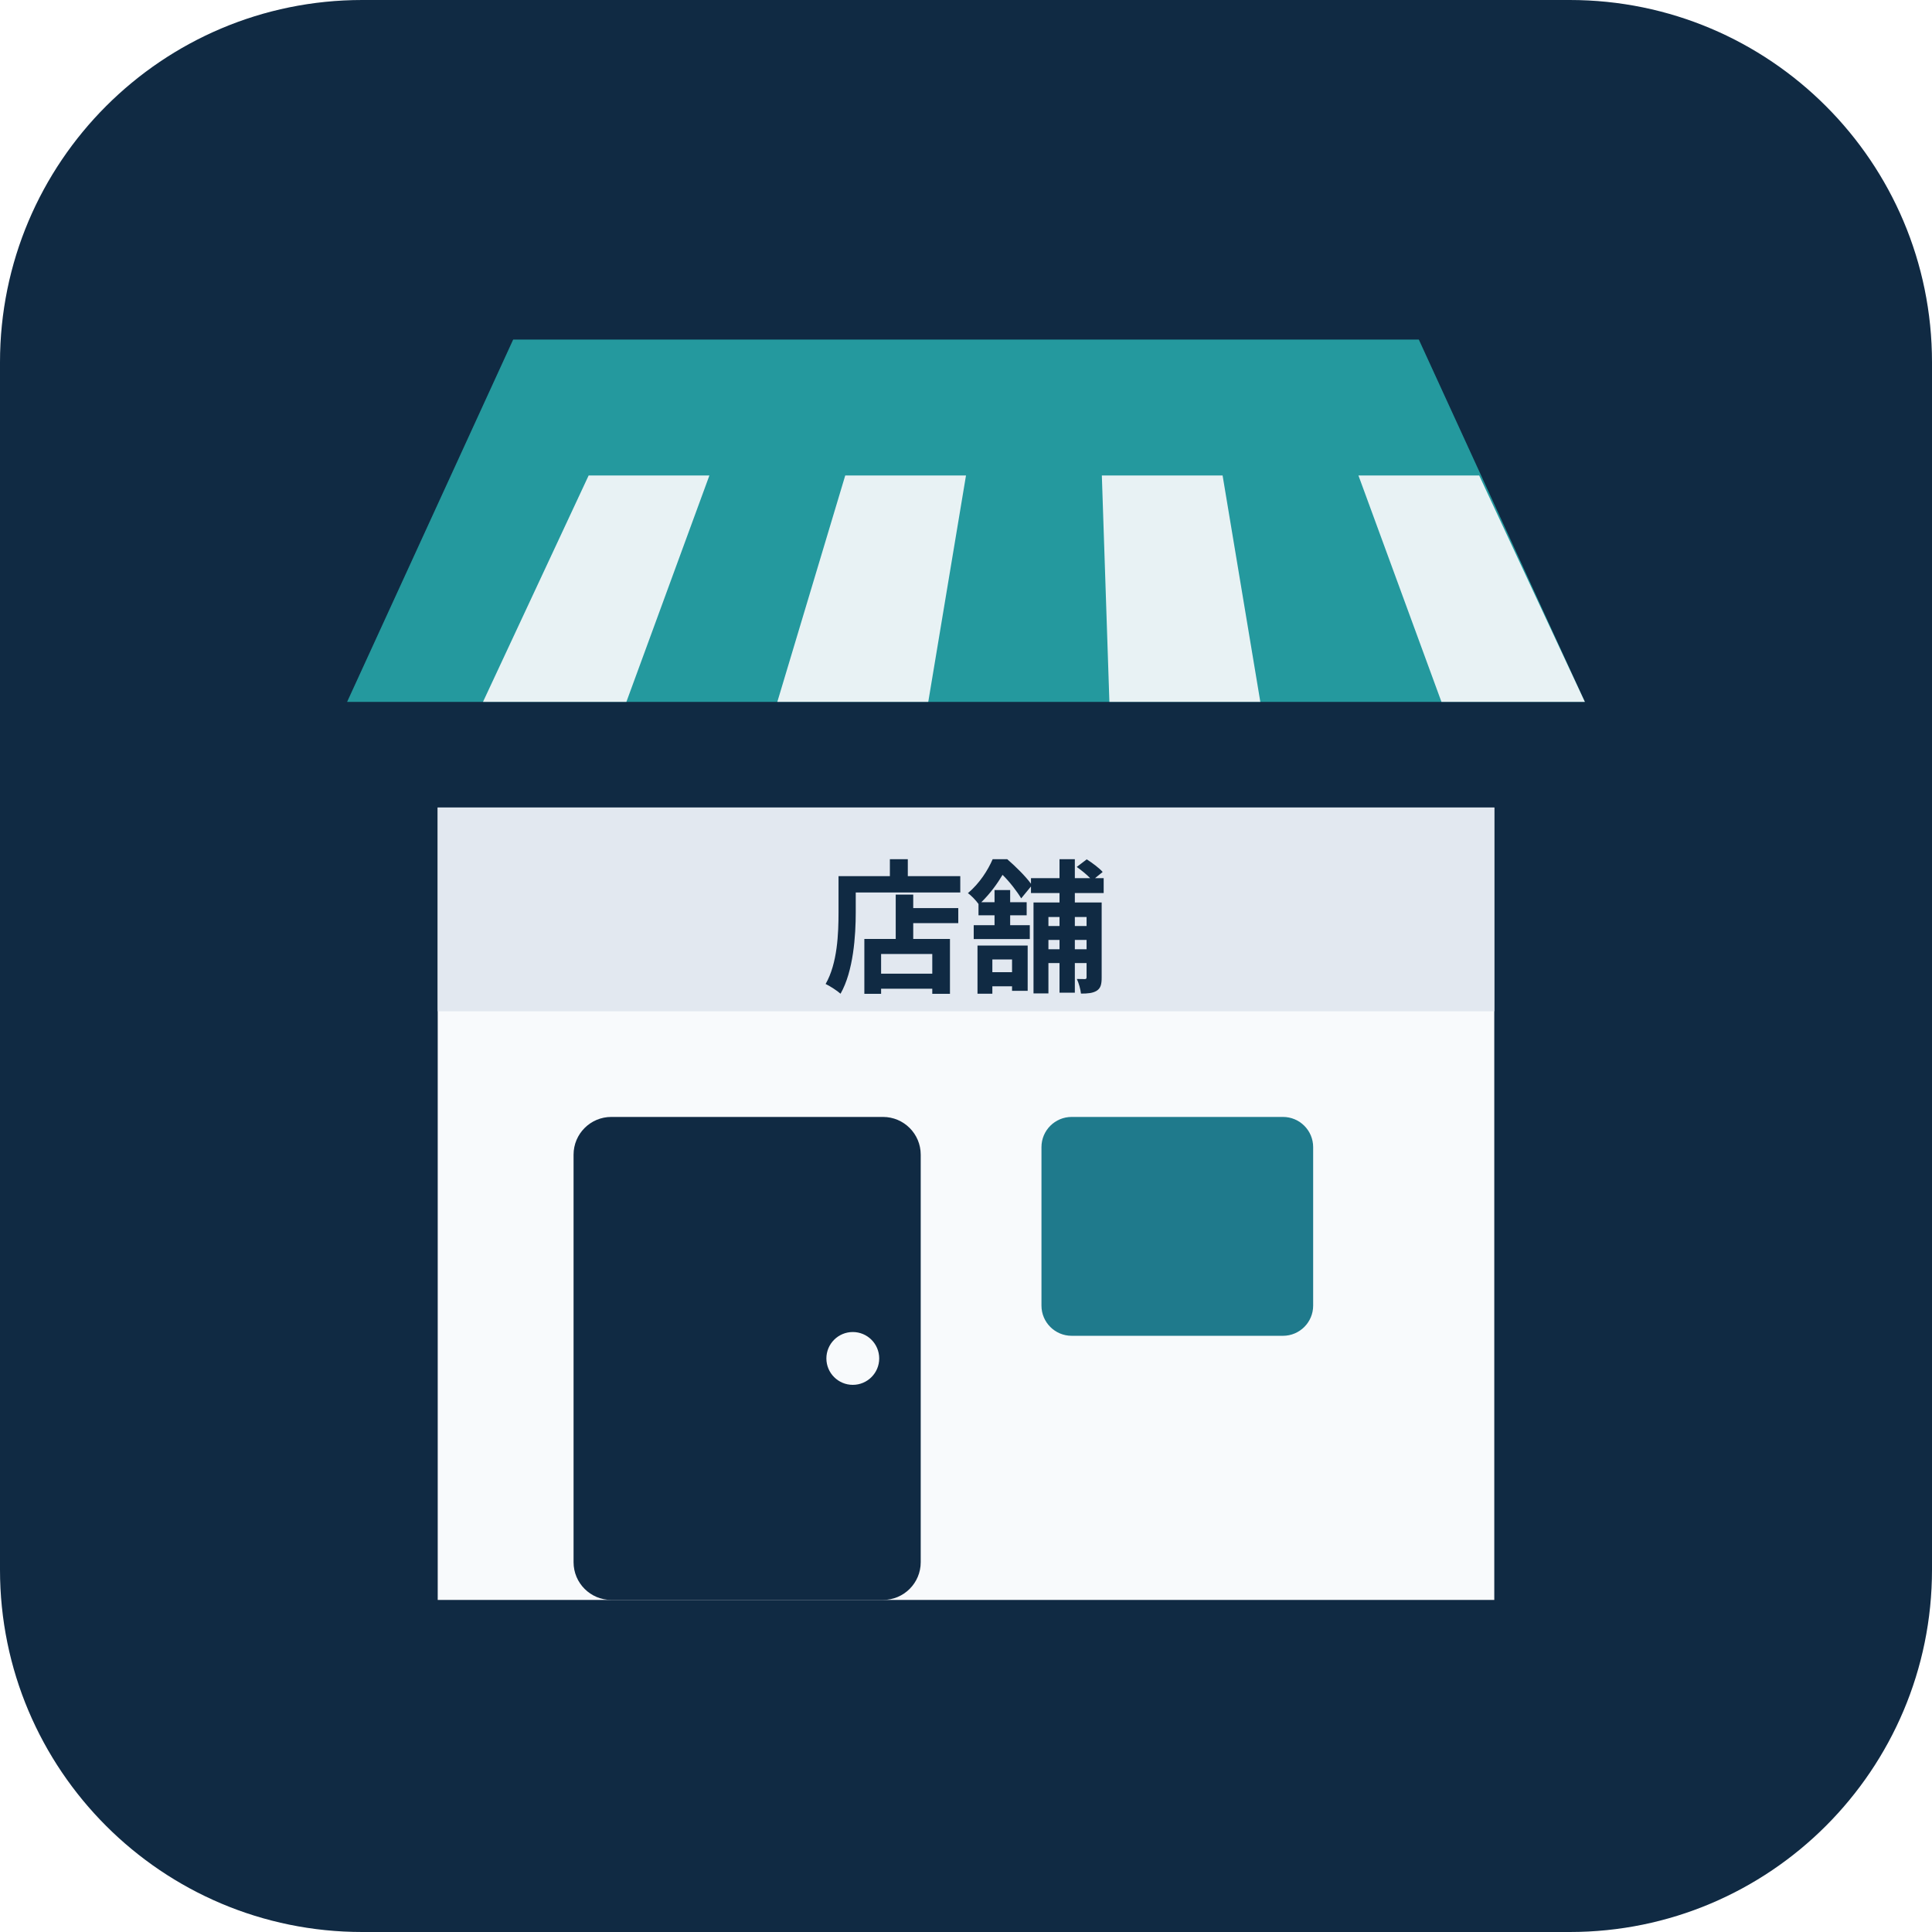
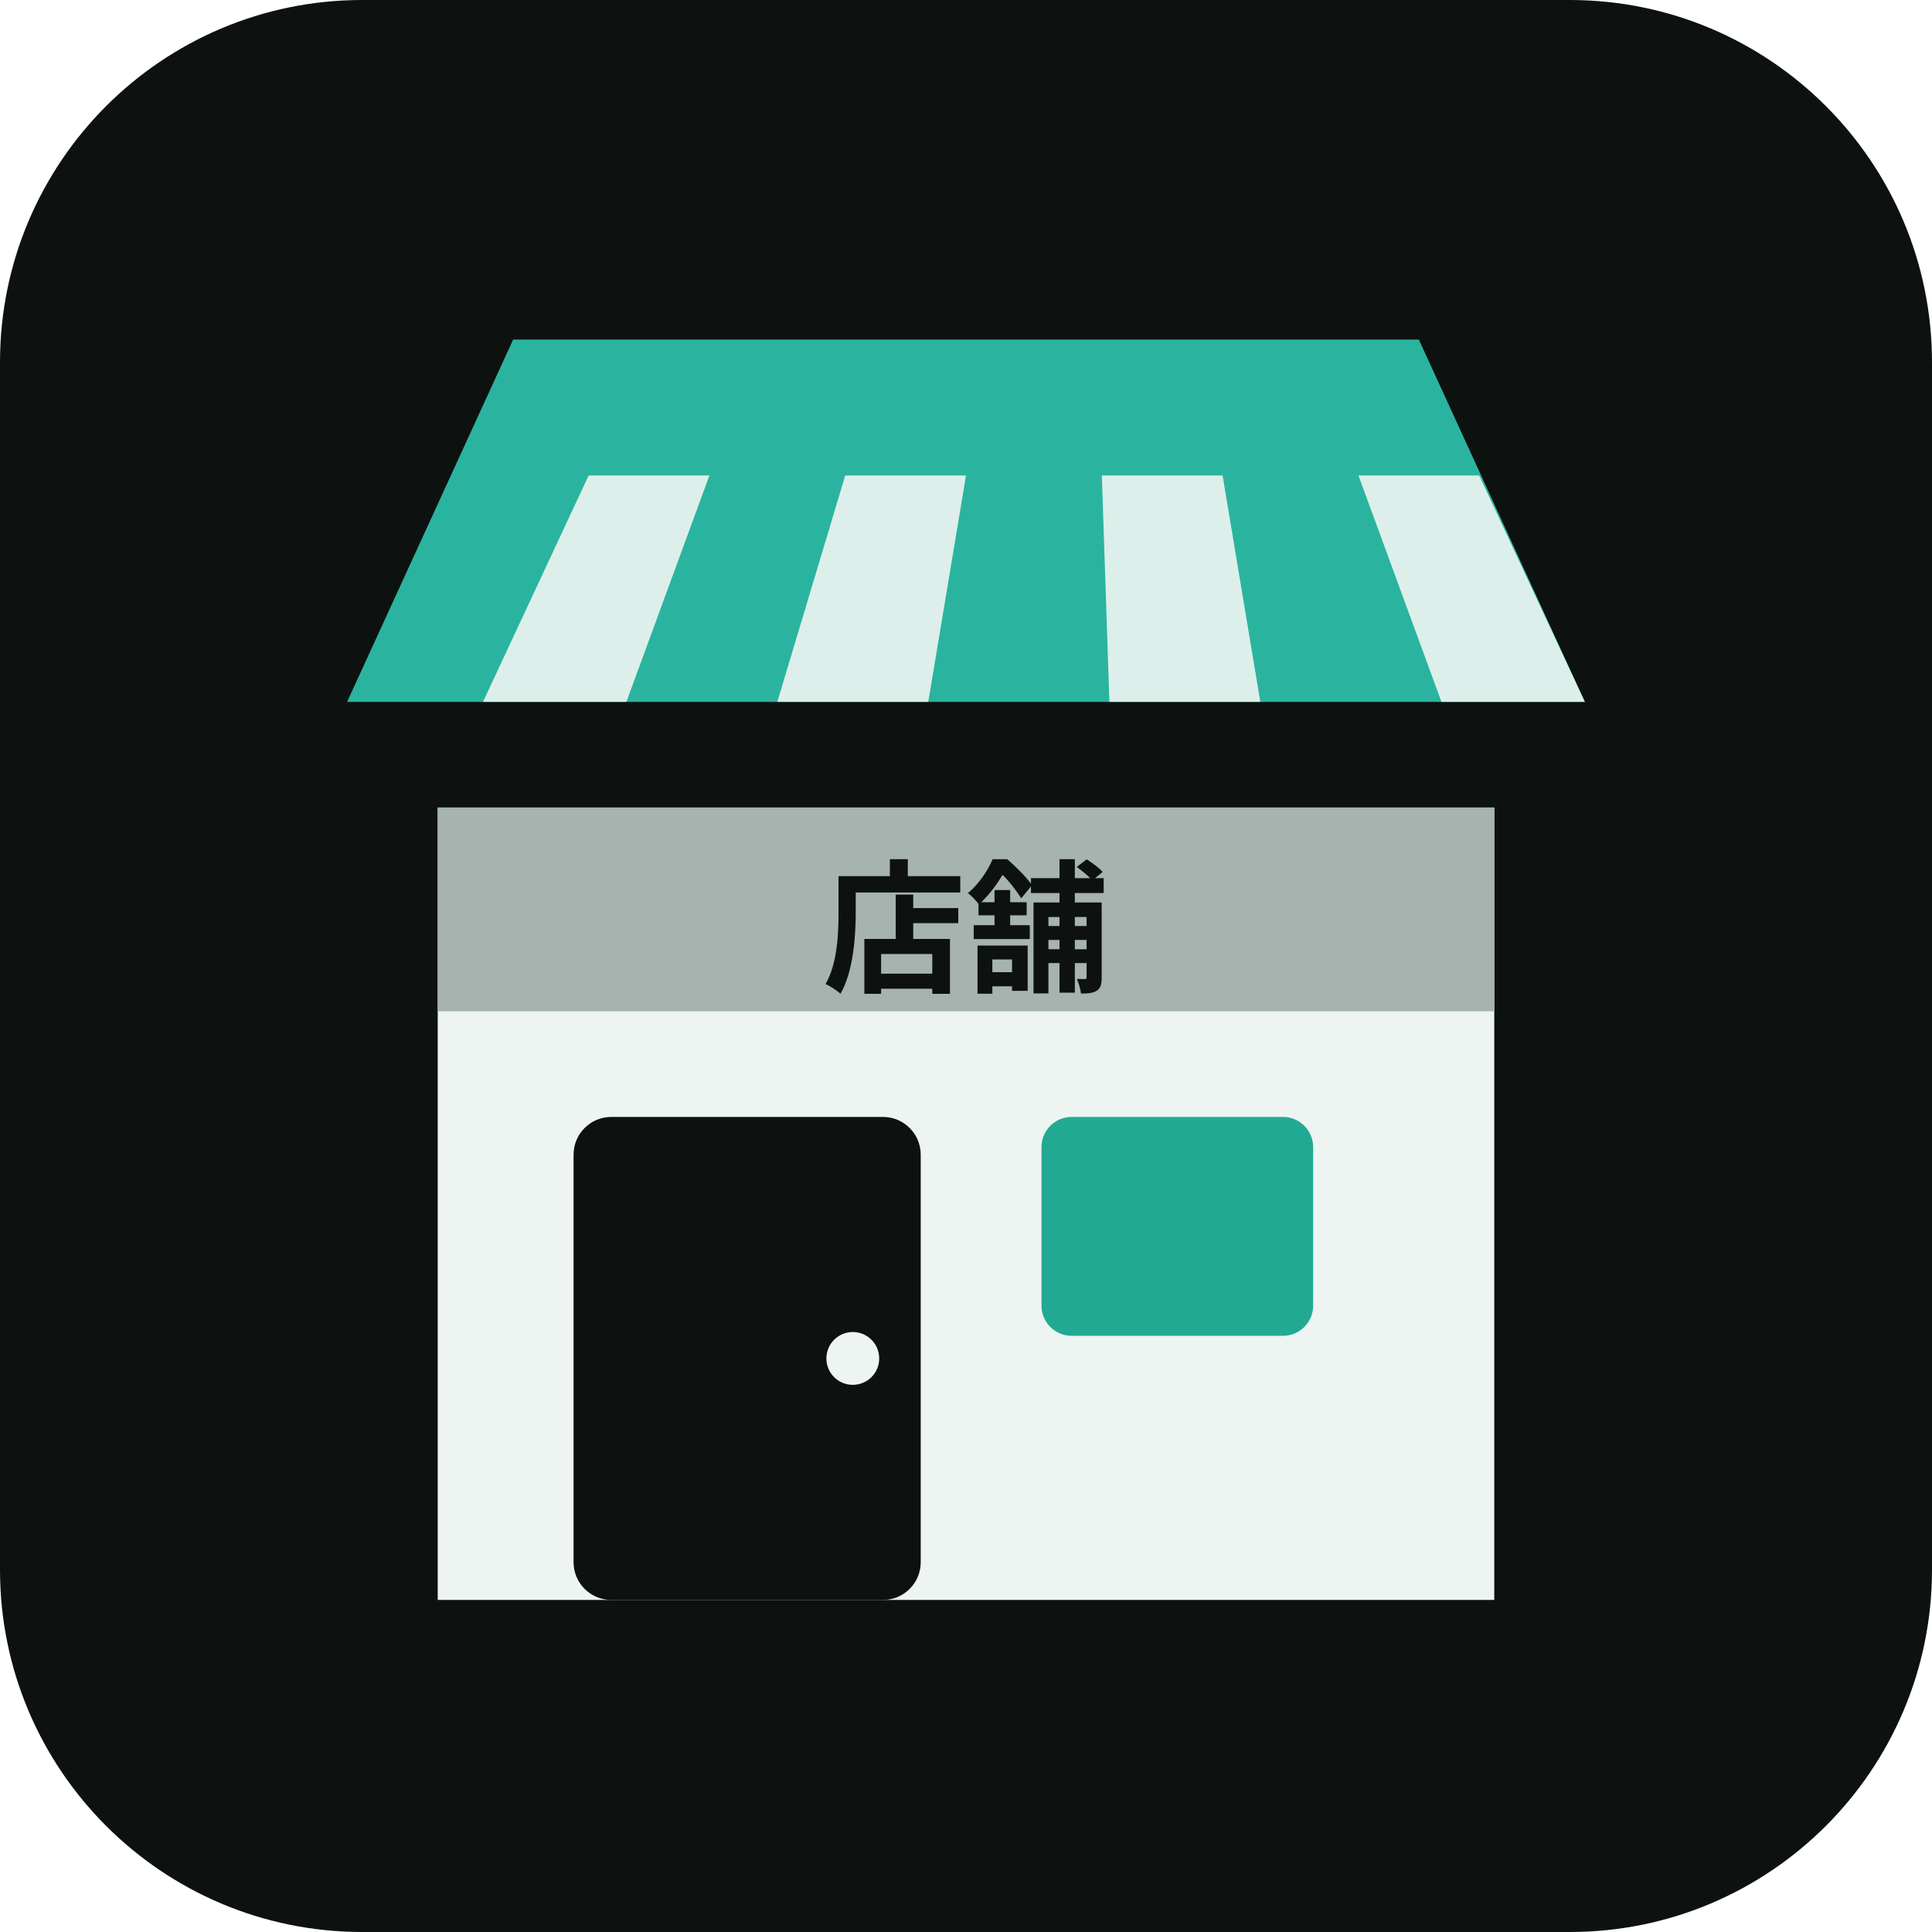
<svg xmlns="http://www.w3.org/2000/svg" viewBox="0 0 512 512" role="img" aria-label="店舗用アプリアイコン">
-   <rect width="512" height="512" rx="96" fill="#102a43" />
-   <path d="M116 214h280v210H116z" fill="#f8fafc" />
-   <path d="M92 186l44-96h240l44 96z" fill="#1f7a8c" />
-   <path d="M136 90h240l44 96H92z" fill="#2dd4bf" opacity=".35" />
-   <path d="M116 214h280v54H116z" fill="#e2e8f0" />
-   <rect x="152" y="296" width="92" height="128" rx="10" fill="#102a43" />
-   <rect x="276" y="296" width="72" height="58" rx="8" fill="#1f7a8c" />
-   <circle cx="226" cy="360" r="7" fill="#f8fafc" />
-   <path d="M156 126h32l-22 60h-38zM224 126h32l-10 60h-40zM292 126h32l10 60h-40zM360 126h32l28 60h-38z" fill="#f8fafc" opacity=".92" />
-   <text x="256" y="260" text-anchor="middle" font-family="Arial, sans-serif" font-size="38" font-weight="700" fill="#102a43">店舗</text>
+   <rect width="512" height="512" rx="96" fill="#0d1210" />
+   <path d="M116 214h280v210H116z" fill="#edf4f1" />
+   <path d="M92 186l44-96h240l44 96z" fill="#22a994" />
+   <path d="M136 90h240l44 96H92z" fill="#35c4ae" opacity=".42" />
+   <path d="M116 214h280v54H116z" fill="#a6b3ae" />
+   <rect x="152" y="296" width="92" height="128" rx="10" fill="#0d1210" />
+   <rect x="276" y="296" width="72" height="58" rx="8" fill="#22a994" />
+   <circle cx="226" cy="360" r="7" fill="#edf4f1" />
+   <path d="M156 126h32l-22 60h-38zM224 126h32l-10 60h-40zM292 126h32l10 60h-40zM360 126h32l28 60h-38z" fill="#edf4f1" opacity=".92" />
+   <text x="256" y="260" text-anchor="middle" font-family="Arial, sans-serif" font-size="38" font-weight="700" fill="#0d1210">店舗</text>
</svg>
